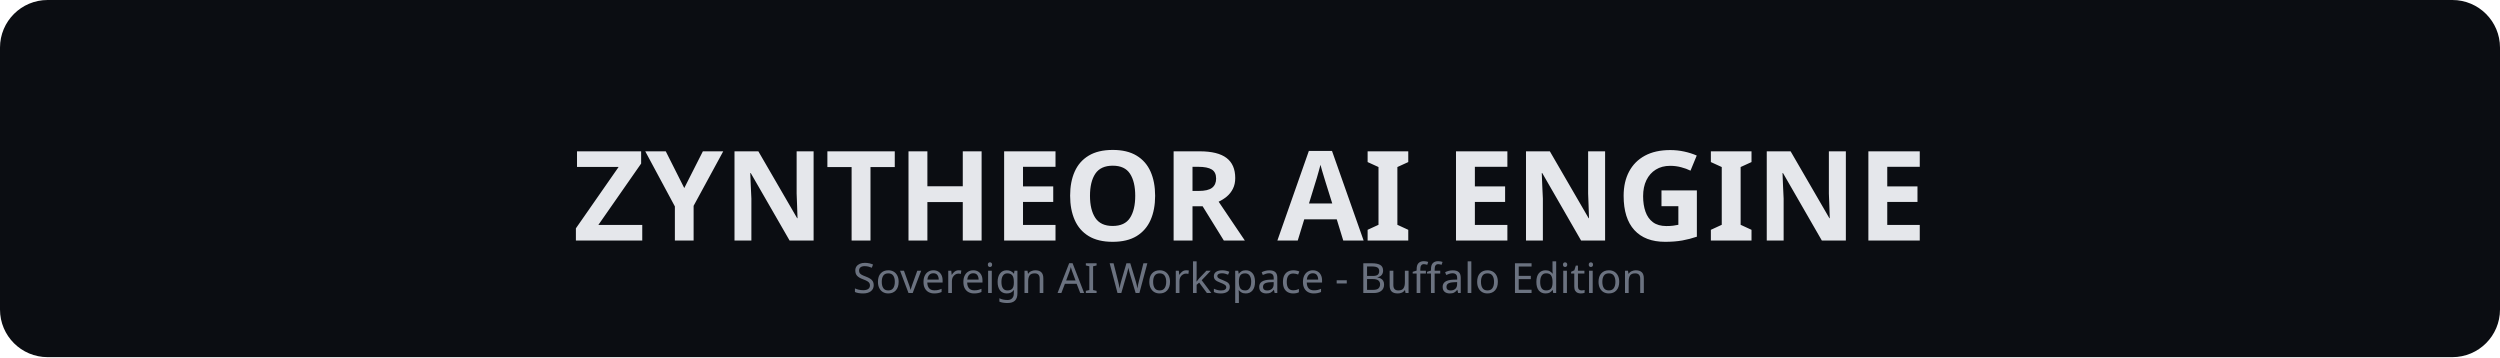
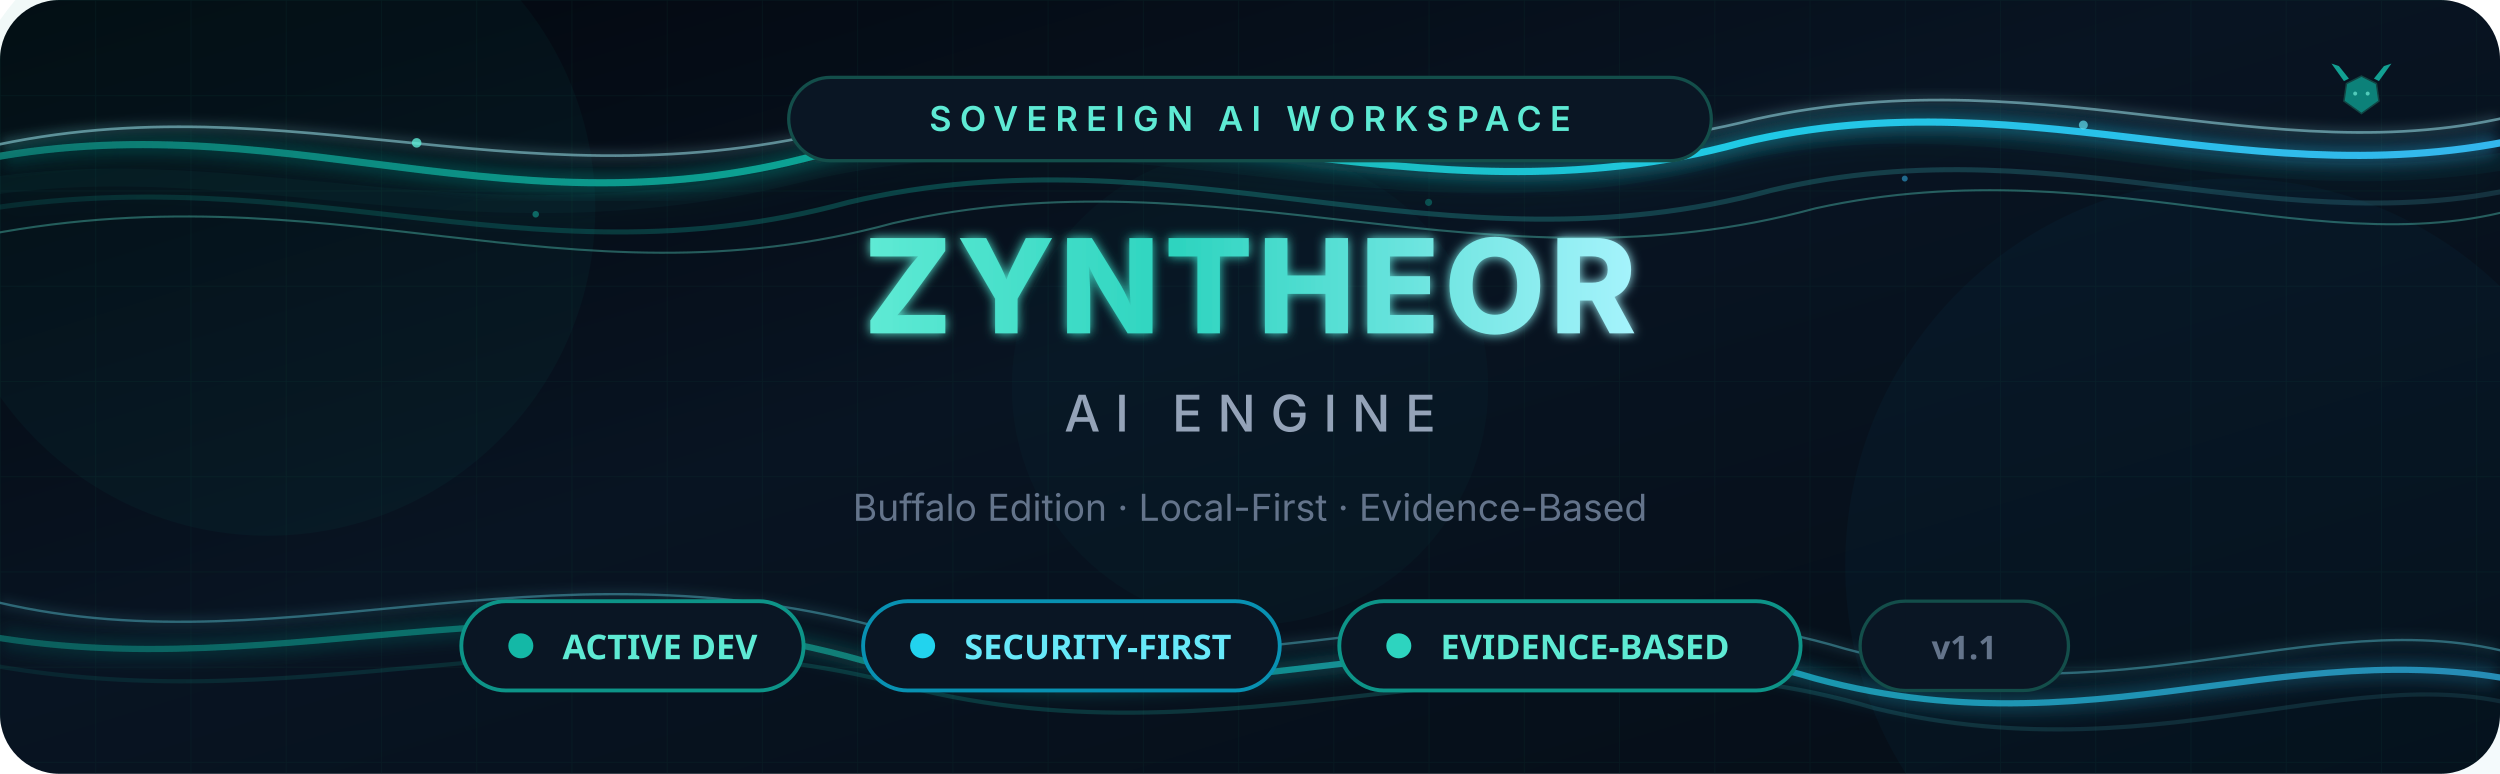
- <svg xmlns="http://www.w3.org/2000/svg" width="840" height="120" viewBox="0 0 840 120">
-   <rect width="840" height="120" rx="16" fill="#0b0d12" />
-   <text x="50%" y="55%" dominant-baseline="middle" text-anchor="middle" font-family="system-ui" font-weight="800" font-size="42" fill="#e5e7eb">ZYNTHEOR AI ENGINE</text>
-   <text x="50%" y="78%" dominant-baseline="middle" text-anchor="middle" font-family="system-ui" font-size="14" fill="#6b7280">Sovereign AI Workspace - Buffalo Edition</text>
+ <svg xmlns="http://www.w3.org/2000/svg" viewBox="0 0 840 260" width="840" height="260" role="img" aria-label="ZYNTHEOR AI ENGINE — Sovereign AI Workspace">
+   <defs>
+     <linearGradient id="bg" x1="0%" y1="0%" x2="100%" y2="100%">
+       <stop offset="0%" stop-color="#03070E" />
+       <stop offset="45%" stop-color="#081422" />
+       <stop offset="100%" stop-color="#050D16" />
+     </linearGradient>
+     <linearGradient id="flow" x1="0%" y1="0%" x2="100%" y2="0%">
+       <stop offset="0%" stop-color="#0F766E" />
+       <stop offset="18%" stop-color="#0D9488" />
+       <stop offset="42%" stop-color="#14B8A6" />
+       <stop offset="68%" stop-color="#22D3EE" />
+       <stop offset="100%" stop-color="#38BDF8" />
+     </linearGradient>
+     <linearGradient id="flow-soft" x1="0%" y1="0%" x2="100%" y2="0%">
+       <stop offset="0%" stop-color="#0D9488" stop-opacity="0.25" />
+       <stop offset="40%" stop-color="#14B8A6" stop-opacity="0.45" />
+       <stop offset="100%" stop-color="#67E8F9" stop-opacity="0.2" />
+     </linearGradient>
+     <linearGradient id="title" x1="0%" y1="0%" x2="100%" y2="0%">
+       <stop offset="0%" stop-color="#5EEAD4" />
+       <stop offset="40%" stop-color="#2DD4BF" />
+       <stop offset="100%" stop-color="#A5F3FC" />
+     </linearGradient>
+     <filter id="glow-strong" x="-40%" y="-40%" width="180%" height="180%">
+       <feGaussianBlur stdDeviation="5.5" result="b" />
+       <feMerge>
+         <feMergeNode in="b" />
+         <feMergeNode in="SourceGraphic" />
+       </feMerge>
+     </filter>
+     <filter id="glow-mid" x="-30%" y="-30%" width="160%" height="160%">
+       <feGaussianBlur stdDeviation="3.2" result="b" />
+       <feMerge>
+         <feMergeNode in="b" />
+         <feMergeNode in="SourceGraphic" />
+       </feMerge>
+     </filter>
+     <filter id="glow-soft" x="-20%" y="-20%" width="140%" height="140%">
+       <feGaussianBlur stdDeviation="1.8" result="b" />
+       <feMerge>
+         <feMergeNode in="b" />
+         <feMergeNode in="SourceGraphic" />
+       </feMerge>
+     </filter>
+     <pattern id="grid" width="32" height="32" patternUnits="userSpaceOnUse">
+       <path d="M 32 0 L 0 0 0 32" fill="none" stroke="#0F3D3A" stroke-width="0.5" stroke-opacity="0.22" />
+     </pattern>
+   </defs>
+   <rect width="840" height="260" rx="20" fill="url(#bg)" />
+   <rect width="840" height="260" rx="20" fill="url(#grid)" />
+   <circle cx="90" cy="70" r="110" fill="#0D9488" fill-opacity="0.055" />
+   <circle cx="750" cy="190" r="130" fill="#0891B2" fill-opacity="0.045" />
+   <circle cx="420" cy="130" r="80" fill="#14B8A6" fill-opacity="0.03" />
+   <path d="M -30 68            C 70 42, 150 88, 270 58            C 380 32, 470 82, 580 52            C 680 28, 760 78, 870 48" fill="none" stroke="#0D9488" stroke-width="6" opacity="0.08" filter="url(#glow-strong)" />
+   <path d="M -25 58            C 85 28, 165 82, 275 52            C 385 26, 475 78, 585 48            C 685 24, 765 72, 865 42" fill="none" stroke="url(#flow)" stroke-width="2.4" opacity="0.95" filter="url(#glow-mid)" />
+   <path d="M -25 74            C 95 48, 175 98, 285 68            C 395 42, 485 94, 595 64            C 695 40, 775 88, 865 58" fill="none" stroke="url(#flow-soft)" stroke-width="1.7" opacity="0.7" />
+   <path d="M -15 52            C 90 24, 170 70, 280 44            C 390 20, 480 68, 590 40            C 690 18, 770 62, 855 36" fill="none" stroke="#A5F3FC" stroke-width="0.9" opacity="0.55" filter="url(#glow-soft)" />
+   <path d="M -10 80            C 110 55, 190 105, 300 75            C 410 50, 500 100, 610 70            C 710 48, 790 95, 860 65" fill="none" stroke="#5EEAD4" stroke-width="0.7" opacity="0.35" />
+   <path d="M -30 208            C 80 238, 170 188, 290 222            C 400 250, 500 195, 610 228            C 710 255, 780 205, 870 235" fill="none" stroke="url(#flow)" stroke-width="2.1" opacity="0.7" filter="url(#glow-mid)" />
+   <path d="M -20 220            C 100 248, 190 198, 310 232            C 420 258, 520 205, 630 238            C 730 262, 800 215, 860 242" fill="none" stroke="url(#flow-soft)" stroke-width="1.4" opacity="0.5" />
+   <path d="M -10 200            C 90 228, 180 178, 300 212            C 410 240, 510 185, 620 218            C 720 245, 790 195, 860 225" fill="none" stroke="#67E8F9" stroke-width="0.8" opacity="0.4" filter="url(#glow-soft)" />
+   <circle cx="140" cy="48" r="1.6" fill="#5EEAD4" opacity="0.8" />
+   <circle cx="280" cy="52" r="1.3" fill="#2DD4BF" opacity="0.7" />
+   <circle cx="420" cy="45" r="1.8" fill="#A5F3FC" opacity="0.75" />
+   <circle cx="560" cy="50" r="1.4" fill="#22D3EE" opacity="0.7" />
+   <circle cx="700" cy="42" r="1.5" fill="#67E8F9" opacity="0.65" />
+   <circle cx="180" cy="72" r="1.1" fill="#14B8A6" opacity="0.5" />
+   <circle cx="480" cy="68" r="1.2" fill="#0D9488" opacity="0.45" />
+   <circle cx="640" cy="60" r="1.0" fill="#38BDF8" opacity="0.5" />
+   <rect x="265" y="26" width="310" height="28" rx="14" fill="#0A1624" stroke="#134E4A" stroke-width="1.1" />
+   <text x="420" y="44" text-anchor="middle" font-family="system-ui, -apple-system, sans-serif" font-size="11.5" font-weight="600" letter-spacing="2.8" fill="#5EEAD4">SOVEREIGN AI WORKSPACE</text>
+   <text x="420" y="112" text-anchor="middle" font-family="system-ui, -apple-system, 'Segoe UI', sans-serif" font-size="44" font-weight="800" letter-spacing="1.5" fill="url(#title)" filter="url(#glow-soft)">ZYNTHEOR</text>
+   <text x="420" y="145" text-anchor="middle" font-family="system-ui, -apple-system, sans-serif" font-size="17" font-weight="500" letter-spacing="5" fill="#94A3B8">AI ENGINE</text>
+   <text x="420" y="175" text-anchor="middle" font-family="system-ui, -apple-system, sans-serif" font-size="12.5" fill="#64748B">Buffalo Edition  ·  Local-First  ·  Evidence-Based</text>
+   <g transform="translate(155, 202)">
+     <rect x="0" y="0" width="115" height="30" rx="15" fill="#0A1624" stroke="#0D9488" stroke-width="1.3" />
+     <circle cx="20" cy="15" r="4.2" fill="#14B8A6" />
+     <text x="34" y="19.5" font-family="system-ui,sans-serif" font-size="11.5" font-weight="600" fill="#5EEAD4">ACTIVE DEV</text>
+   </g>
+   <g transform="translate(290, 202)">
+     <rect x="0" y="0" width="140" height="30" rx="15" fill="#0A1624" stroke="#0891B2" stroke-width="1.3" />
+     <circle cx="20" cy="15" r="4.2" fill="#22D3EE" />
+     <text x="34" y="19.5" font-family="system-ui,sans-serif" font-size="11.5" font-weight="600" fill="#67E8F9">SECURITY-FIRST</text>
+   </g>
+   <g transform="translate(450, 202)">
+     <rect x="0" y="0" width="155" height="30" rx="15" fill="#0A1624" stroke="#0D9488" stroke-width="1.3" />
+     <circle cx="20" cy="15" r="4.2" fill="#2DD4BF" />
+     <text x="34" y="19.5" font-family="system-ui,sans-serif" font-size="11.5" font-weight="600" fill="#5EEAD4">EVIDENCE-BASED</text>
+   </g>
+   <g transform="translate(625, 202)">
+     <rect x="0" y="0" width="70" height="30" rx="15" fill="#0A1624" stroke="#134E4A" stroke-width="1.1" />
+     <text x="35" y="19.5" text-anchor="middle" font-family="system-ui,sans-serif" font-size="11" font-weight="600" fill="#64748B">v1.1</text>
+   </g>
+   <g transform="translate(780, 18) scale(0.42)" opacity="0.85">
+     <path d="M18 22 L8 8 L14 10 L22 20 Z" fill="#14B8A6" />
+     <path d="M46 22 L56 8 L50 10 L42 20 Z" fill="#14B8A6" />
+     <path d="M20 24 L32 18 L44 24 L46 38 L32 48 L18 38 Z" fill="#0D9488" stroke="#134E4A" stroke-width="1.2" />
+     <circle cx="27" cy="32" r="1.6" fill="#5EEAD4" />
+     <circle cx="37" cy="32" r="1.6" fill="#5EEAD4" />
+   </g>
</svg>
